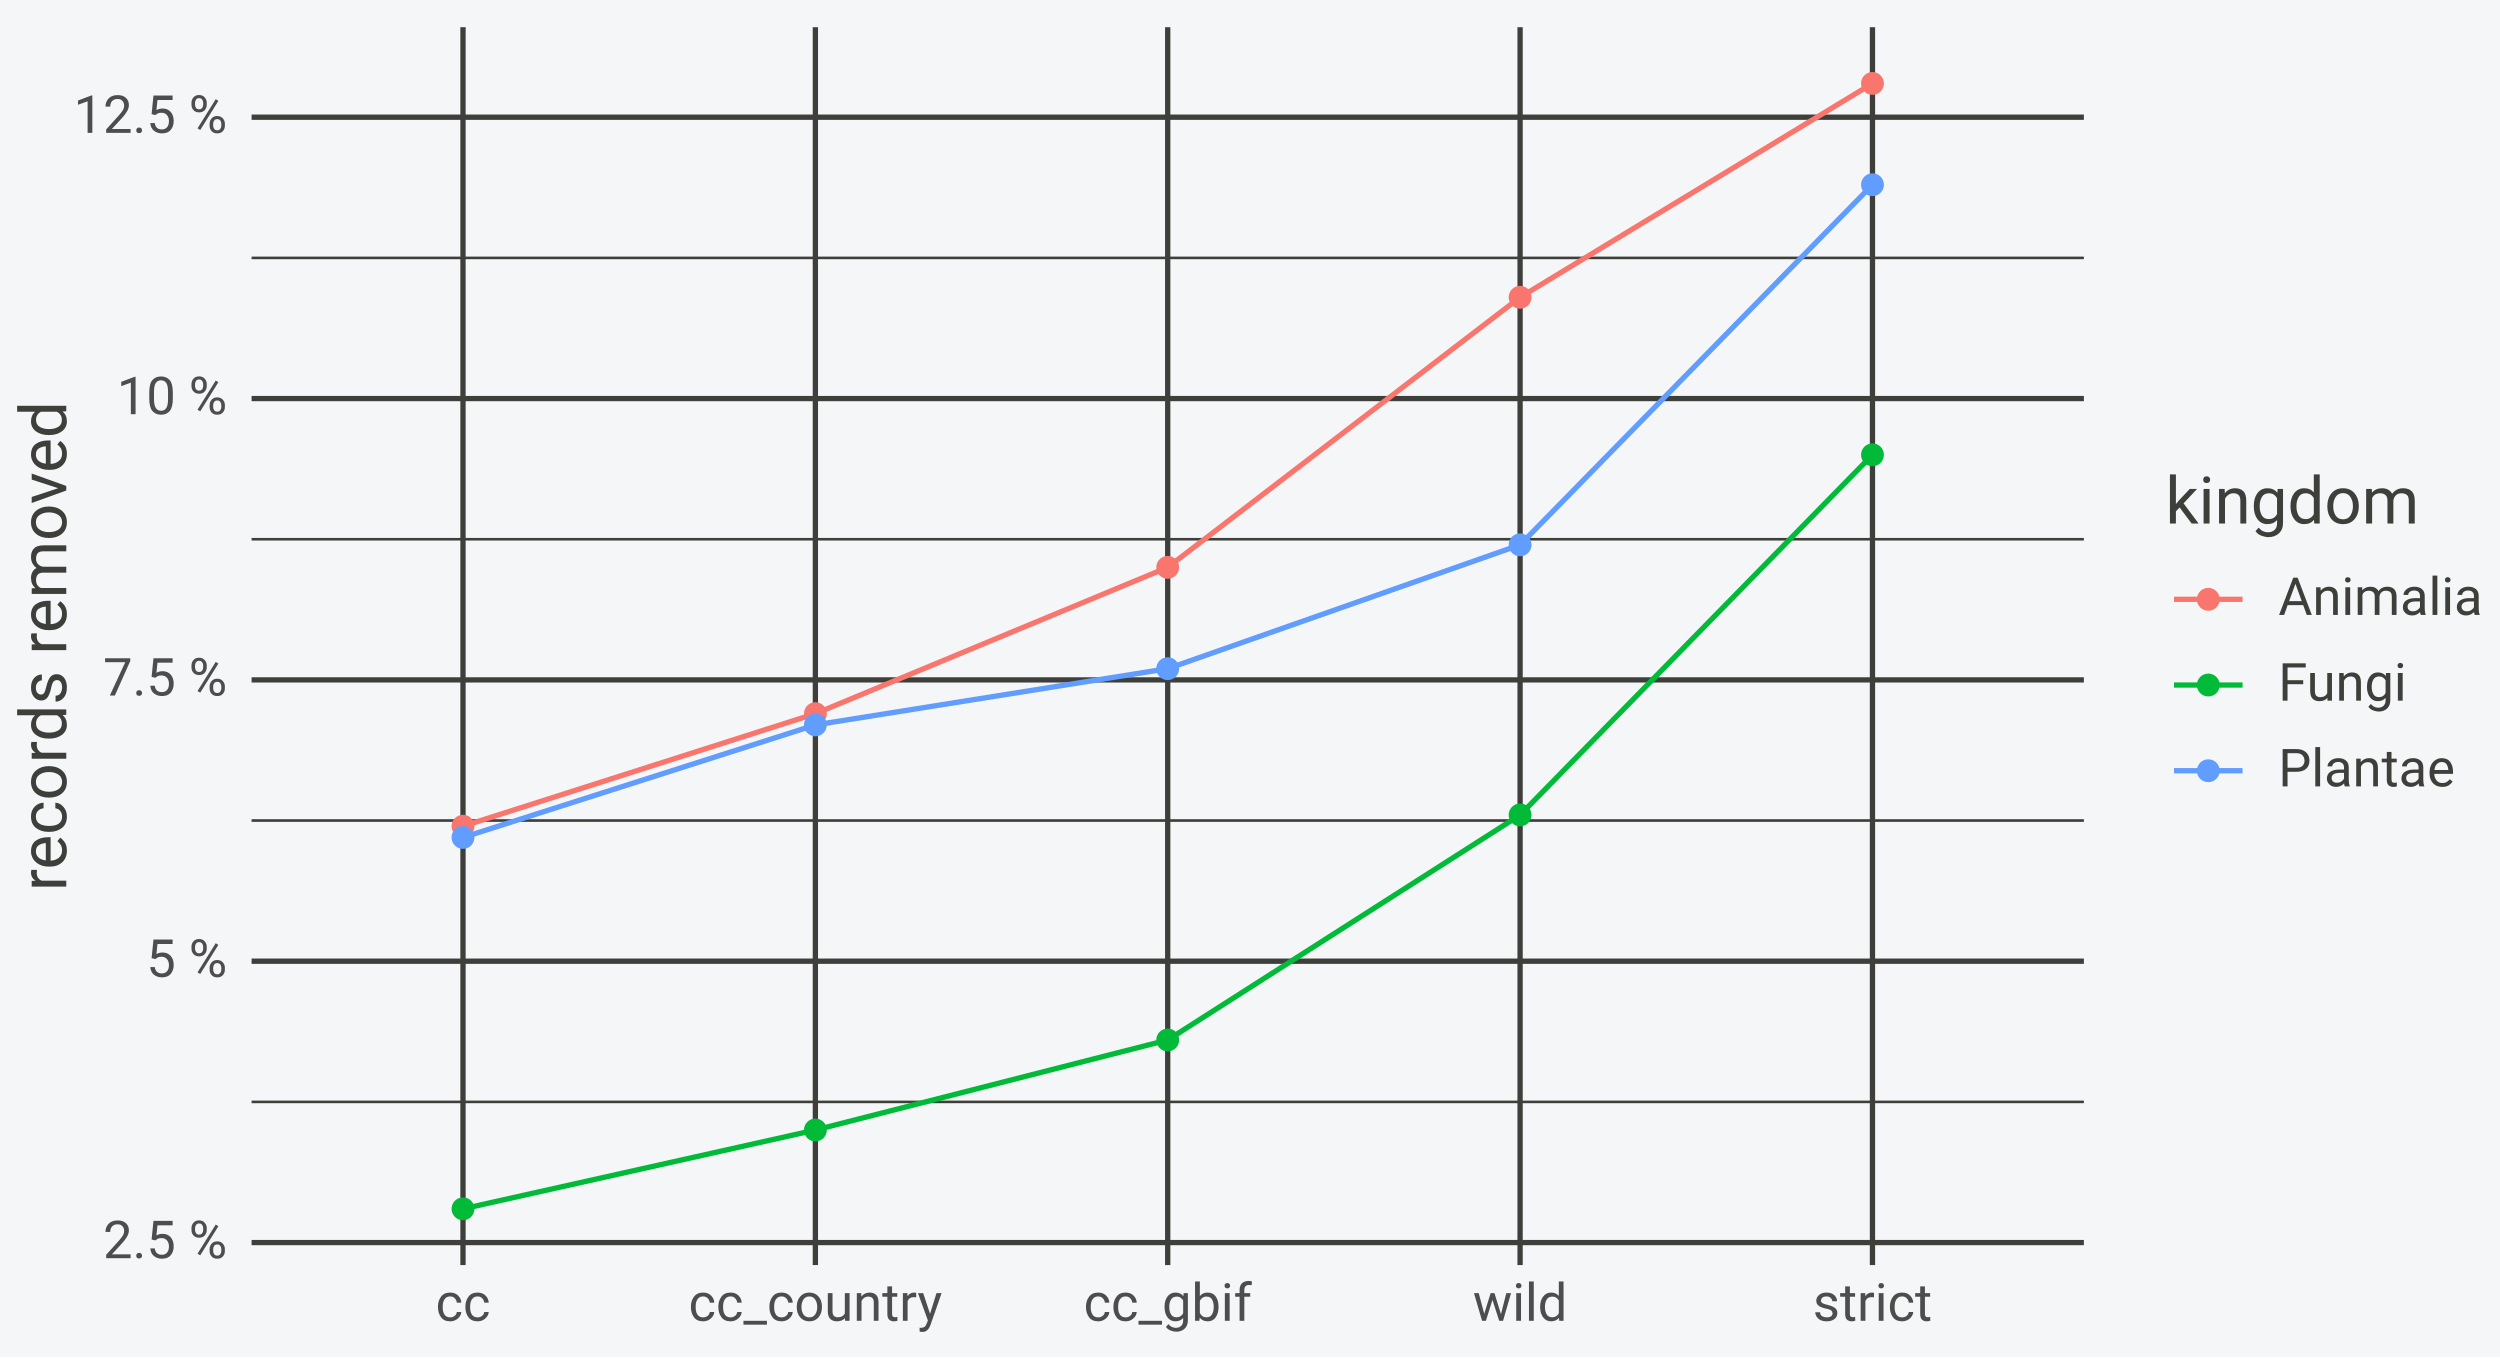
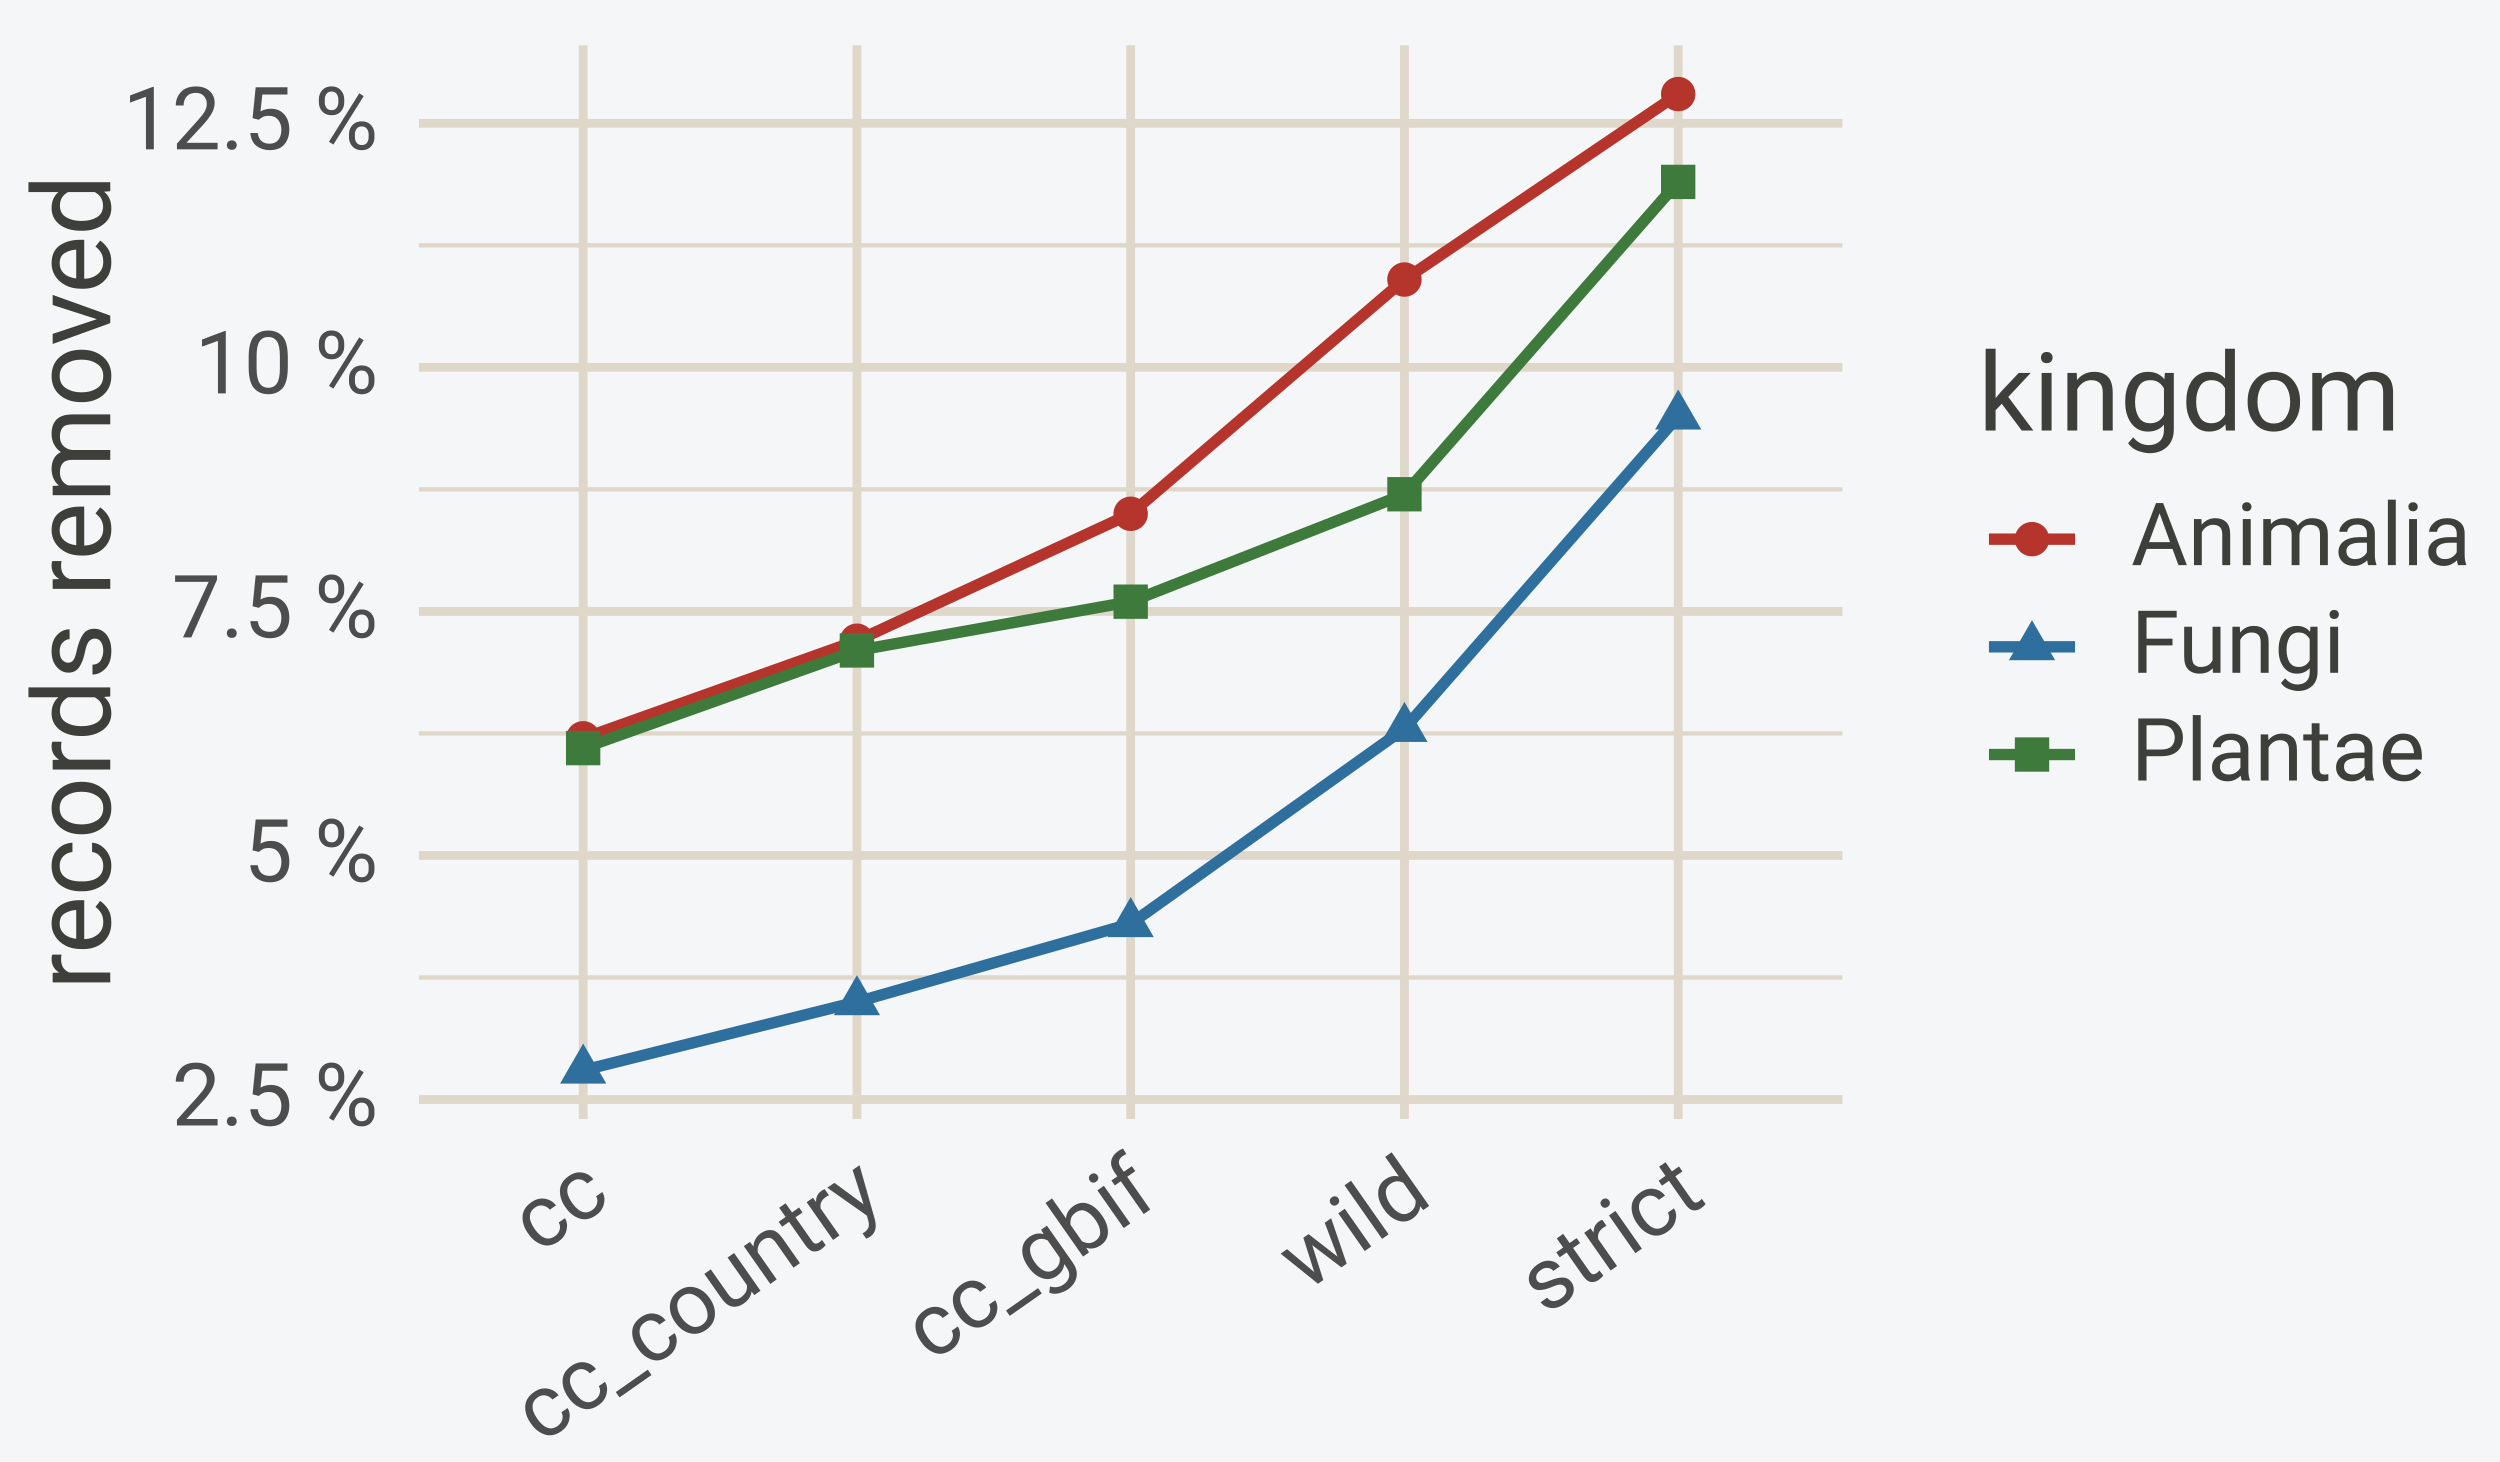
- <svg xmlns="http://www.w3.org/2000/svg" width="504.00pt" height="273.60pt" viewBox="0 0 504.00 273.60">
+ <svg xmlns="http://www.w3.org/2000/svg" width="468.00pt" height="273.60pt" viewBox="0 0 468.00 273.60">
  <g class="svglite">
    <defs>
      <style type="text/css">
    /* theme-aware-processed */
    .svglite line, .svglite polyline, .svglite polygon, .svglite path, .svglite circle {
      fill: none;
      stroke: #3E3F3A;
      stroke-linecap: round;
      stroke-linejoin: round;
      stroke-miterlimit: 10.00;
    }
    .svglite &gt; g &gt; rect {
      fill: none;
      stroke: #3E3F3A;
      stroke-linecap: round;
      stroke-linejoin: round;
      stroke-miterlimit: 10.00;
    }
    .svglite text {
      white-space: pre;
      fill: #3E3F3A;
    }
    .svglite g.glyphgroup path {
      fill: inherit;
      stroke: none;
    }
  </style>
    </defs>
-     <rect width="100%" height="100%" style="stroke: none; fill: #F5F6F8;" />
+     <rect class="svg-bg" width="100%" height="100%" style="stroke: none; fill: #F5F6F8;" />
    <defs>
-       <clipPath id="cpMC4wMHw1MDQuMDB8MC4wMHwyNzMuNjA=">
-         <rect x="0.00" y="0.00" width="504.00" height="273.60" />
+       <clipPath id="cpMC4wMHw0NjguMDB8MC4wMHwyNzMuNjA=">
+         <rect x="0.00" y="0.00" width="468.00" height="273.60" />
      </clipPath>
    </defs>
-     <g clip-path="url(#cpMC4wMHw1MDQuMDB8MC4wMHwyNzMuNjA=)">
-       <rect x="0.00" y="-0" width="504.00" height="273.60" style="stroke-width: 1.07; stroke: none;" /> fill: #F5F6F8;' /&gt;
+     <g clip-path="url(#cpMC4wMHw0NjguMDB8MC4wMHwyNzMuNjA=)">
+       <rect x="0.00" y="-0" width="468.00" height="273.60" style="stroke-width: 1.65; stroke: none;" /> fill: #F5F6F8;' /&gt;
</g>
    <defs>
-       <clipPath id="cpNTAuNzJ8NDIwLjExfDUuNDh8MjU1LjA0">
-         <rect x="50.72" y="5.48" width="369.39" height="249.56" />
+       <clipPath id="cpNzguNDJ8MzQ0LjkxfDguNDd8MjA5LjQ4">
+         <rect x="78.42" y="8.47" width="266.48" height="201.01" />
      </clipPath>
    </defs>
-     <g clip-path="url(#cpNTAuNzJ8NDIwLjExfDUuNDh8MjU1LjA0)">
-       <rect x="50.72" y="5.48" width="369.39" height="249.56" style="stroke-width: 1.07; stroke: none;" /> fill: #F5F6F8;' /&gt;
- <polyline points="50.72,222.14 420.11,222.14 " style="stroke-width: 0.53; stroke: #3E3F3A; stroke-linecap: butt;" />
-       <polyline points="50.72,165.42 420.11,165.42 " style="stroke-width: 0.53; stroke: #3E3F3A; stroke-linecap: butt;" />
-       <polyline points="50.72,108.71 420.11,108.71 " style="stroke-width: 0.53; stroke: #3E3F3A; stroke-linecap: butt;" />
-       <polyline points="50.72,51.99 420.11,51.99 " style="stroke-width: 0.53; stroke: #3E3F3A; stroke-linecap: butt;" />
-       <polyline points="50.72,250.50 420.11,250.50 " style="stroke-width: 1.07; stroke: #3E3F3A; stroke-linecap: butt;" />
-       <polyline points="50.72,193.78 420.11,193.78 " style="stroke-width: 1.07; stroke: #3E3F3A; stroke-linecap: butt;" />
-       <polyline points="50.72,137.07 420.11,137.07 " style="stroke-width: 1.07; stroke: #3E3F3A; stroke-linecap: butt;" />
-       <polyline points="50.72,80.35 420.11,80.35 " style="stroke-width: 1.07; stroke: #3E3F3A; stroke-linecap: butt;" />
-       <polyline points="50.72,23.63 420.11,23.63 " style="stroke-width: 1.07; stroke: #3E3F3A; stroke-linecap: butt;" />
-       <polyline points="93.34,255.04 93.34,5.48 " style="stroke-width: 1.07; stroke: #3E3F3A; stroke-linecap: butt;" />
-       <polyline points="164.38,255.04 164.38,5.48 " style="stroke-width: 1.07; stroke: #3E3F3A; stroke-linecap: butt;" />
-       <polyline points="235.41,255.04 235.41,5.48 " style="stroke-width: 1.07; stroke: #3E3F3A; stroke-linecap: butt;" />
-       <polyline points="306.45,255.04 306.45,5.48 " style="stroke-width: 1.07; stroke: #3E3F3A; stroke-linecap: butt;" />
-       <polyline points="377.49,255.04 377.49,5.48 " style="stroke-width: 1.07; stroke: #3E3F3A; stroke-linecap: butt;" />
-       <polyline points="93.34,166.56 164.38,143.87 235.41,114.38 306.45,59.93 377.49,16.82 " style="stroke-width: 1.07; stroke: #F8766D; stroke-linecap: butt;" />
-       <polyline points="93.34,243.70 164.38,227.81 235.41,209.66 306.45,164.29 377.49,91.69 " style="stroke-width: 1.07; stroke: #00BA38; stroke-linecap: butt;" />
-       <polyline points="93.34,168.83 164.38,146.14 235.41,134.80 306.45,109.84 377.49,37.24 " style="stroke-width: 1.07; stroke: #619CFF; stroke-linecap: butt;" />
-       <circle cx="93.34" cy="166.56" r="1.95" style="stroke-width: 0.71; stroke: #F8766D; fill: #F8766D;" />
-       <circle cx="93.34" cy="243.70" r="1.95" style="stroke-width: 0.71; stroke: #00BA38; fill: #00BA38;" />
-       <circle cx="93.34" cy="168.83" r="1.95" style="stroke-width: 0.71; stroke: #619CFF; fill: #619CFF;" />
-       <circle cx="164.38" cy="143.87" r="1.95" style="stroke-width: 0.71; stroke: #F8766D; fill: #F8766D;" />
-       <circle cx="164.38" cy="227.81" r="1.95" style="stroke-width: 0.71; stroke: #00BA38; fill: #00BA38;" />
-       <circle cx="164.38" cy="146.14" r="1.95" style="stroke-width: 0.71; stroke: #619CFF; fill: #619CFF;" />
-       <circle cx="235.41" cy="114.38" r="1.95" style="stroke-width: 0.71; stroke: #F8766D; fill: #F8766D;" />
-       <circle cx="235.41" cy="209.66" r="1.95" style="stroke-width: 0.71; stroke: #00BA38; fill: #00BA38;" />
-       <circle cx="235.41" cy="134.80" r="1.95" style="stroke-width: 0.71; stroke: #619CFF; fill: #619CFF;" />
-       <circle cx="306.45" cy="59.93" r="1.95" style="stroke-width: 0.71; stroke: #F8766D; fill: #F8766D;" />
-       <circle cx="306.45" cy="164.29" r="1.95" style="stroke-width: 0.71; stroke: #00BA38; fill: #00BA38;" />
-       <circle cx="306.45" cy="109.84" r="1.95" style="stroke-width: 0.71; stroke: #619CFF; fill: #619CFF;" />
-       <circle cx="377.49" cy="16.82" r="1.95" style="stroke-width: 0.71; stroke: #F8766D; fill: #F8766D;" />
-       <circle cx="377.49" cy="91.69" r="1.95" style="stroke-width: 0.71; stroke: #00BA38; fill: #00BA38;" />
-       <circle cx="377.49" cy="37.24" r="1.95" style="stroke-width: 0.71; stroke: #619CFF; fill: #619CFF;" />
+     <g clip-path="url(#cpNzguNDJ8MzQ0LjkxfDguNDd8MjA5LjQ4)">
+       <rect x="78.42" y="8.47" width="266.48" height="201.01" style="stroke-width: 1.65; stroke: none;" /> fill: #F5F6F8;' /&gt;
+ <polyline points="78.42,182.98 344.91,182.98 " style="stroke-width: 0.82; stroke: #DFD7CA; stroke-linecap: butt;" />
+       <polyline points="78.42,137.30 344.91,137.30 " style="stroke-width: 0.82; stroke: #DFD7CA; stroke-linecap: butt;" />
+       <polyline points="78.42,91.61 344.91,91.61 " style="stroke-width: 0.82; stroke: #DFD7CA; stroke-linecap: butt;" />
+       <polyline points="78.42,45.93 344.91,45.93 " style="stroke-width: 0.82; stroke: #DFD7CA; stroke-linecap: butt;" />
+       <polyline points="78.42,205.83 344.91,205.83 " style="stroke-width: 1.65; stroke: #DFD7CA; stroke-linecap: butt;" />
+       <polyline points="78.42,160.14 344.91,160.14 " style="stroke-width: 1.65; stroke: #DFD7CA; stroke-linecap: butt;" />
+       <polyline points="78.42,114.46 344.91,114.46 " style="stroke-width: 1.65; stroke: #DFD7CA; stroke-linecap: butt;" />
+       <polyline points="78.42,68.77 344.91,68.77 " style="stroke-width: 1.65; stroke: #DFD7CA; stroke-linecap: butt;" />
+       <polyline points="78.42,23.09 344.91,23.09 " style="stroke-width: 1.65; stroke: #DFD7CA; stroke-linecap: butt;" />
+       <polyline points="109.17,209.48 109.17,8.47 " style="stroke-width: 1.65; stroke: #DFD7CA; stroke-linecap: butt;" />
+       <polyline points="160.42,209.48 160.42,8.47 " style="stroke-width: 1.65; stroke: #DFD7CA; stroke-linecap: butt;" />
+       <polyline points="211.66,209.48 211.66,8.47 " style="stroke-width: 1.65; stroke: #DFD7CA; stroke-linecap: butt;" />
+       <polyline points="262.91,209.48 262.91,8.47 " style="stroke-width: 1.65; stroke: #DFD7CA; stroke-linecap: butt;" />
+       <polyline points="314.16,209.48 314.16,8.47 " style="stroke-width: 1.65; stroke: #DFD7CA; stroke-linecap: butt;" />
+       <polyline points="109.17,138.21 160.42,119.94 211.66,96.18 262.91,52.33 314.16,17.61 " style="stroke-width: 2.13; stroke: #B5342B; stroke-linecap: butt;" />
+       <polyline points="109.17,200.35 160.42,187.55 211.66,172.93 262.91,136.39 314.16,77.91 " style="stroke-width: 2.13; stroke: #2E6F9E; stroke-linecap: butt;" />
+       <polyline points="109.17,140.04 160.42,121.77 211.66,112.63 262.91,92.53 314.16,34.05 " style="stroke-width: 2.13; stroke: #3F7A3D; stroke-linecap: butt;" />
+       <circle cx="109.17" cy="138.21" r="3.22" style="stroke-width: 1.10; stroke: none; fill: #B5342B;" />
+       <polygon points="109.17,195.35 113.50,202.85 104.84,202.85 " style="stroke-width: 1.10; stroke: none; fill: #2E6F9E;" />
+       <polygon points="105.95,143.26 112.38,143.26 112.38,136.83 105.95,136.83 " style="stroke-width: 1.10; stroke: none; fill: #3F7A3D;" />
+       <circle cx="160.42" cy="119.94" r="3.22" style="stroke-width: 1.10; stroke: none; fill: #B5342B;" />
+       <polygon points="160.42,182.55 164.75,190.05 156.09,190.05 " style="stroke-width: 1.10; stroke: none; fill: #2E6F9E;" />
+       <polygon points="157.20,124.98 163.63,124.98 163.63,118.55 157.20,118.55 " style="stroke-width: 1.10; stroke: none; fill: #3F7A3D;" />
+       <circle cx="211.66" cy="96.18" r="3.22" style="stroke-width: 1.10; stroke: none; fill: #B5342B;" />
+       <polygon points="211.66,167.93 215.99,175.43 207.33,175.43 " style="stroke-width: 1.10; stroke: none; fill: #2E6F9E;" />
+       <polygon points="208.45,115.85 214.88,115.85 214.88,109.42 208.45,109.42 " style="stroke-width: 1.10; stroke: none; fill: #3F7A3D;" />
+       <circle cx="262.91" cy="52.33" r="3.22" style="stroke-width: 1.10; stroke: none; fill: #B5342B;" />
+       <polygon points="262.91,131.39 267.24,138.89 258.58,138.89 " style="stroke-width: 1.10; stroke: none; fill: #2E6F9E;" />
+       <polygon points="259.70,95.74 266.13,95.74 266.13,89.31 259.70,89.31 " style="stroke-width: 1.10; stroke: none; fill: #3F7A3D;" />
+       <circle cx="314.16" cy="17.61" r="3.22" style="stroke-width: 1.10; stroke: none; fill: #B5342B;" />
+       <polygon points="314.16,72.91 318.49,80.41 309.83,80.41 " style="stroke-width: 1.10; stroke: none; fill: #2E6F9E;" />
+       <polygon points="310.94,37.27 317.37,37.27 317.37,30.84 310.94,30.84 " style="stroke-width: 1.10; stroke: none; fill: #3F7A3D;" />
    </g>
-     <g clip-path="url(#cpMC4wMHw1MDQuMDB8MC4wMHwyNzMuNjA=)">
-       <text x="45.79" y="253.65" text-anchor="end" style="font-size: 0.88em;fill: #4D4D4D; font-family: &quot;Roboto&quot;, -apple-system, BlinkMacSystemFont, &quot;Segoe UI&quot;, system-ui, sans-serif;">2.5 %</text>
-       <text x="45.79" y="196.93" text-anchor="end" style="font-size: 0.88em;fill: #4D4D4D; font-family: &quot;Roboto&quot;, -apple-system, BlinkMacSystemFont, &quot;Segoe UI&quot;, system-ui, sans-serif;">5 %</text>
-       <text x="45.79" y="140.22" text-anchor="end" style="font-size: 0.88em;fill: #4D4D4D; font-family: &quot;Roboto&quot;, -apple-system, BlinkMacSystemFont, &quot;Segoe UI&quot;, system-ui, sans-serif;">7.5 %</text>
-       <text x="45.79" y="83.50" text-anchor="end" style="font-size: 0.88em;fill: #4D4D4D; font-family: &quot;Roboto&quot;, -apple-system, BlinkMacSystemFont, &quot;Segoe UI&quot;, system-ui, sans-serif;">10 %</text>
-       <text x="45.79" y="26.78" text-anchor="end" style="font-size: 0.88em;fill: #4D4D4D; font-family: &quot;Roboto&quot;, -apple-system, BlinkMacSystemFont, &quot;Segoe UI&quot;, system-ui, sans-serif;">12.5 %</text>
-       <text x="93.34" y="266.27" text-anchor="middle" style="font-size: 0.88em;fill: #4D4D4D; font-family: &quot;Roboto&quot;, -apple-system, BlinkMacSystemFont, &quot;Segoe UI&quot;, system-ui, sans-serif;">cc</text>
-       <text x="164.38" y="266.27" text-anchor="middle" style="font-size: 0.88em;fill: #4D4D4D; font-family: &quot;Roboto&quot;, -apple-system, BlinkMacSystemFont, &quot;Segoe UI&quot;, system-ui, sans-serif;">cc_country</text>
-       <text x="235.41" y="266.27" text-anchor="middle" style="font-size: 0.88em;fill: #4D4D4D; font-family: &quot;Roboto&quot;, -apple-system, BlinkMacSystemFont, &quot;Segoe UI&quot;, system-ui, sans-serif;">cc_gbif</text>
-       <text x="306.45" y="266.27" text-anchor="middle" style="font-size: 0.88em;fill: #4D4D4D; font-family: &quot;Roboto&quot;, -apple-system, BlinkMacSystemFont, &quot;Segoe UI&quot;, system-ui, sans-serif;">wild</text>
-       <text x="377.49" y="266.27" text-anchor="middle" style="font-size: 0.88em;fill: #4D4D4D; font-family: &quot;Roboto&quot;, -apple-system, BlinkMacSystemFont, &quot;Segoe UI&quot;, system-ui, sans-serif;">strict</text>
-       <text transform="translate(13.36,130.26) rotate(-90)" text-anchor="middle" style="font-size: 1.1em; font-family: &quot;Roboto&quot;, -apple-system, BlinkMacSystemFont, &quot;Segoe UI&quot;, system-ui, sans-serif;">records removed</text>
-       <text x="436.55" y="105.54" style="font-size: 1.1em; font-family: &quot;Roboto&quot;, -apple-system, BlinkMacSystemFont, &quot;Segoe UI&quot;, system-ui, sans-serif;">kingdom</text>
-       <line x1="438.28" y1="120.82" x2="452.10" y2="120.82" style="stroke-width: 1.07; stroke: #F8766D; stroke-linecap: butt;" />
-       <circle cx="445.19" cy="120.82" r="1.95" style="stroke-width: 0.71; stroke: #F8766D; fill: #F8766D;" />
-       <line x1="438.28" y1="138.10" x2="452.10" y2="138.10" style="stroke-width: 1.07; stroke: #00BA38; stroke-linecap: butt;" />
-       <circle cx="445.19" cy="138.10" r="1.95" style="stroke-width: 0.71; stroke: #00BA38; fill: #00BA38;" />
-       <line x1="438.28" y1="155.38" x2="452.10" y2="155.38" style="stroke-width: 1.07; stroke: #619CFF; stroke-linecap: butt;" />
-       <circle cx="445.19" cy="155.38" r="1.95" style="stroke-width: 0.71; stroke: #619CFF; fill: #619CFF;" />
-       <text x="459.31" y="123.97" style="font-size: 0.88em; font-family: &quot;Roboto&quot;, -apple-system, BlinkMacSystemFont, &quot;Segoe UI&quot;, system-ui, sans-serif;">Animalia</text>
-       <text x="459.31" y="141.25" style="font-size: 0.88em; font-family: &quot;Roboto&quot;, -apple-system, BlinkMacSystemFont, &quot;Segoe UI&quot;, system-ui, sans-serif;">Fungi</text>
-       <text x="459.31" y="158.53" style="font-size: 0.88em; font-family: &quot;Roboto&quot;, -apple-system, BlinkMacSystemFont, &quot;Segoe UI&quot;, system-ui, sans-serif;">Plantae</text>
+     <g clip-path="url(#cpMC4wMHw0NjguMDB8MC4wMHwyNzMuNjA=)">
+       <text x="70.80" y="210.69" text-anchor="end" style="font-size: 1.36em;fill: #4D4D4D; font-family: &quot;Roboto&quot;, -apple-system, BlinkMacSystemFont, &quot;Segoe UI&quot;, system-ui, sans-serif;">2.5 %</text>
+       <text x="70.80" y="165.01" text-anchor="end" style="font-size: 1.36em;fill: #4D4D4D; font-family: &quot;Roboto&quot;, -apple-system, BlinkMacSystemFont, &quot;Segoe UI&quot;, system-ui, sans-serif;">5 %</text>
+       <text x="70.80" y="119.32" text-anchor="end" style="font-size: 1.36em;fill: #4D4D4D; font-family: &quot;Roboto&quot;, -apple-system, BlinkMacSystemFont, &quot;Segoe UI&quot;, system-ui, sans-serif;">7.5 %</text>
+       <text x="70.80" y="73.64" text-anchor="end" style="font-size: 1.36em;fill: #4D4D4D; font-family: &quot;Roboto&quot;, -apple-system, BlinkMacSystemFont, &quot;Segoe UI&quot;, system-ui, sans-serif;">10 %</text>
+       <text x="70.80" y="27.95" text-anchor="end" style="font-size: 1.36em;fill: #4D4D4D; font-family: &quot;Roboto&quot;, -apple-system, BlinkMacSystemFont, &quot;Segoe UI&quot;, system-ui, sans-serif;">12.5 %</text>
+       <text transform="translate(114.75,225.08) rotate(-35)" text-anchor="end" style="font-size: 1.36em;fill: #4D4D4D; font-family: &quot;Roboto&quot;, -apple-system, BlinkMacSystemFont, &quot;Segoe UI&quot;, system-ui, sans-serif;">cc</text>
+       <text transform="translate(166.00,225.08) rotate(-35)" text-anchor="end" style="font-size: 1.36em;fill: #4D4D4D; font-family: &quot;Roboto&quot;, -apple-system, BlinkMacSystemFont, &quot;Segoe UI&quot;, system-ui, sans-serif;">cc_country</text>
+       <text transform="translate(217.25,225.08) rotate(-35)" text-anchor="end" style="font-size: 1.36em;fill: #4D4D4D; font-family: &quot;Roboto&quot;, -apple-system, BlinkMacSystemFont, &quot;Segoe UI&quot;, system-ui, sans-serif;">cc_gbif</text>
+       <text transform="translate(268.49,225.08) rotate(-35)" text-anchor="end" style="font-size: 1.36em;fill: #4D4D4D; font-family: &quot;Roboto&quot;, -apple-system, BlinkMacSystemFont, &quot;Segoe UI&quot;, system-ui, sans-serif;">wild</text>
+       <text transform="translate(319.74,225.08) rotate(-35)" text-anchor="end" style="font-size: 1.36em;fill: #4D4D4D; font-family: &quot;Roboto&quot;, -apple-system, BlinkMacSystemFont, &quot;Segoe UI&quot;, system-ui, sans-serif;">strict</text>
+       <text transform="translate(20.64,108.98) rotate(-90)" text-anchor="middle" style="font-size: 1.7em; font-family: &quot;Roboto&quot;, -apple-system, BlinkMacSystemFont, &quot;Segoe UI&quot;, system-ui, sans-serif;">records removed</text>
+       <rect x="361.84" y="58.16" width="97.69" height="101.64" style="stroke-width: 1.65; stroke: none;" /> fill: #F5F6F8;' /&gt;
+ <text x="370.31" y="80.59" style="font-size: 1.7em; font-family: &quot;Roboto&quot;, -apple-system, BlinkMacSystemFont, &quot;Segoe UI&quot;, system-ui, sans-serif;">kingdom</text>
+       <line x1="372.33" y1="100.93" x2="388.45" y2="100.93" style="stroke-width: 2.13; stroke: #B5342B; stroke-linecap: butt;" />
+       <circle cx="380.39" cy="100.93" r="3.22" style="stroke-width: 1.10; stroke: none; fill: #B5342B;" />
+       <line x1="372.33" y1="121.09" x2="388.45" y2="121.09" style="stroke-width: 2.13; stroke: #2E6F9E; stroke-linecap: butt;" />
+       <polygon points="380.39,116.09 384.72,123.59 376.06,123.59 " style="stroke-width: 1.10; stroke: none; fill: #2E6F9E;" />
+       <line x1="372.33" y1="141.25" x2="388.45" y2="141.25" style="stroke-width: 2.13; stroke: #3F7A3D; stroke-linecap: butt;" />
+       <polygon points="377.18,144.46 383.61,144.46 383.61,138.03 377.18,138.03 " style="stroke-width: 1.10; stroke: none; fill: #3F7A3D;" />
+       <text x="398.94" y="105.79" style="font-size: 1.36em; font-family: &quot;Roboto&quot;, -apple-system, BlinkMacSystemFont, &quot;Segoe UI&quot;, system-ui, sans-serif;">Animalia</text>
+       <text x="398.94" y="125.95" style="font-size: 1.36em; font-family: &quot;Roboto&quot;, -apple-system, BlinkMacSystemFont, &quot;Segoe UI&quot;, system-ui, sans-serif;">Fungi</text>
+       <text x="398.94" y="146.11" style="font-size: 1.36em; font-family: &quot;Roboto&quot;, -apple-system, BlinkMacSystemFont, &quot;Segoe UI&quot;, system-ui, sans-serif;">Plantae</text>
    </g>
  </g>
</svg>
